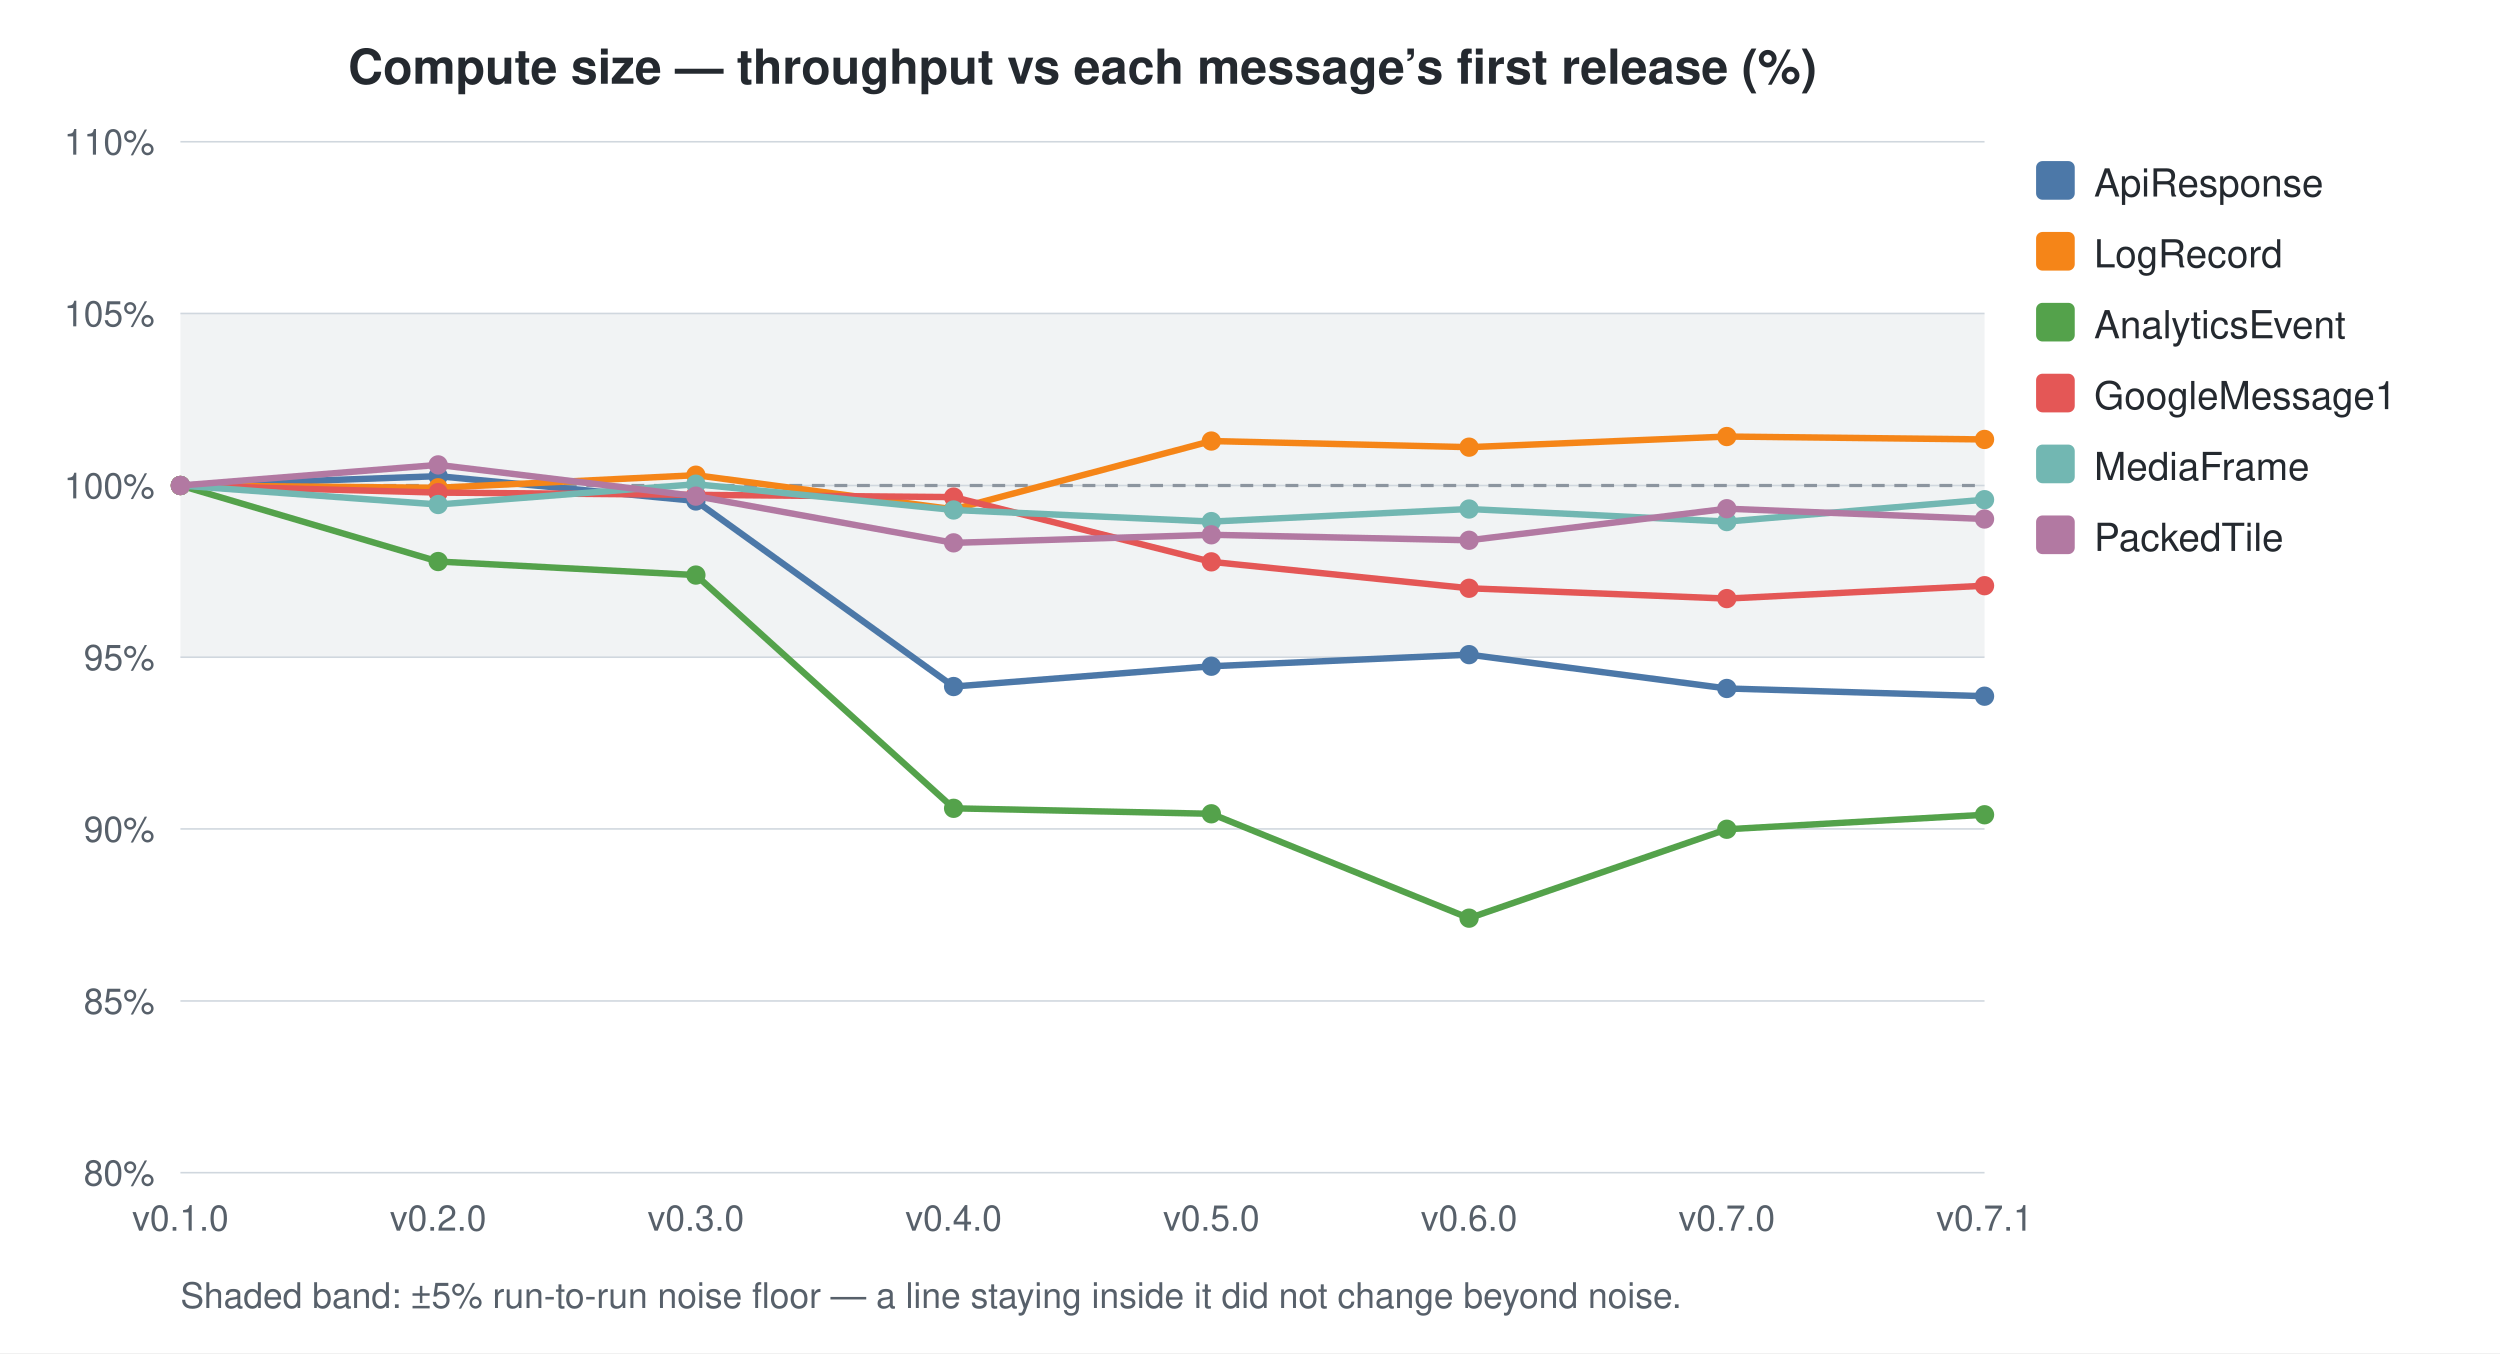
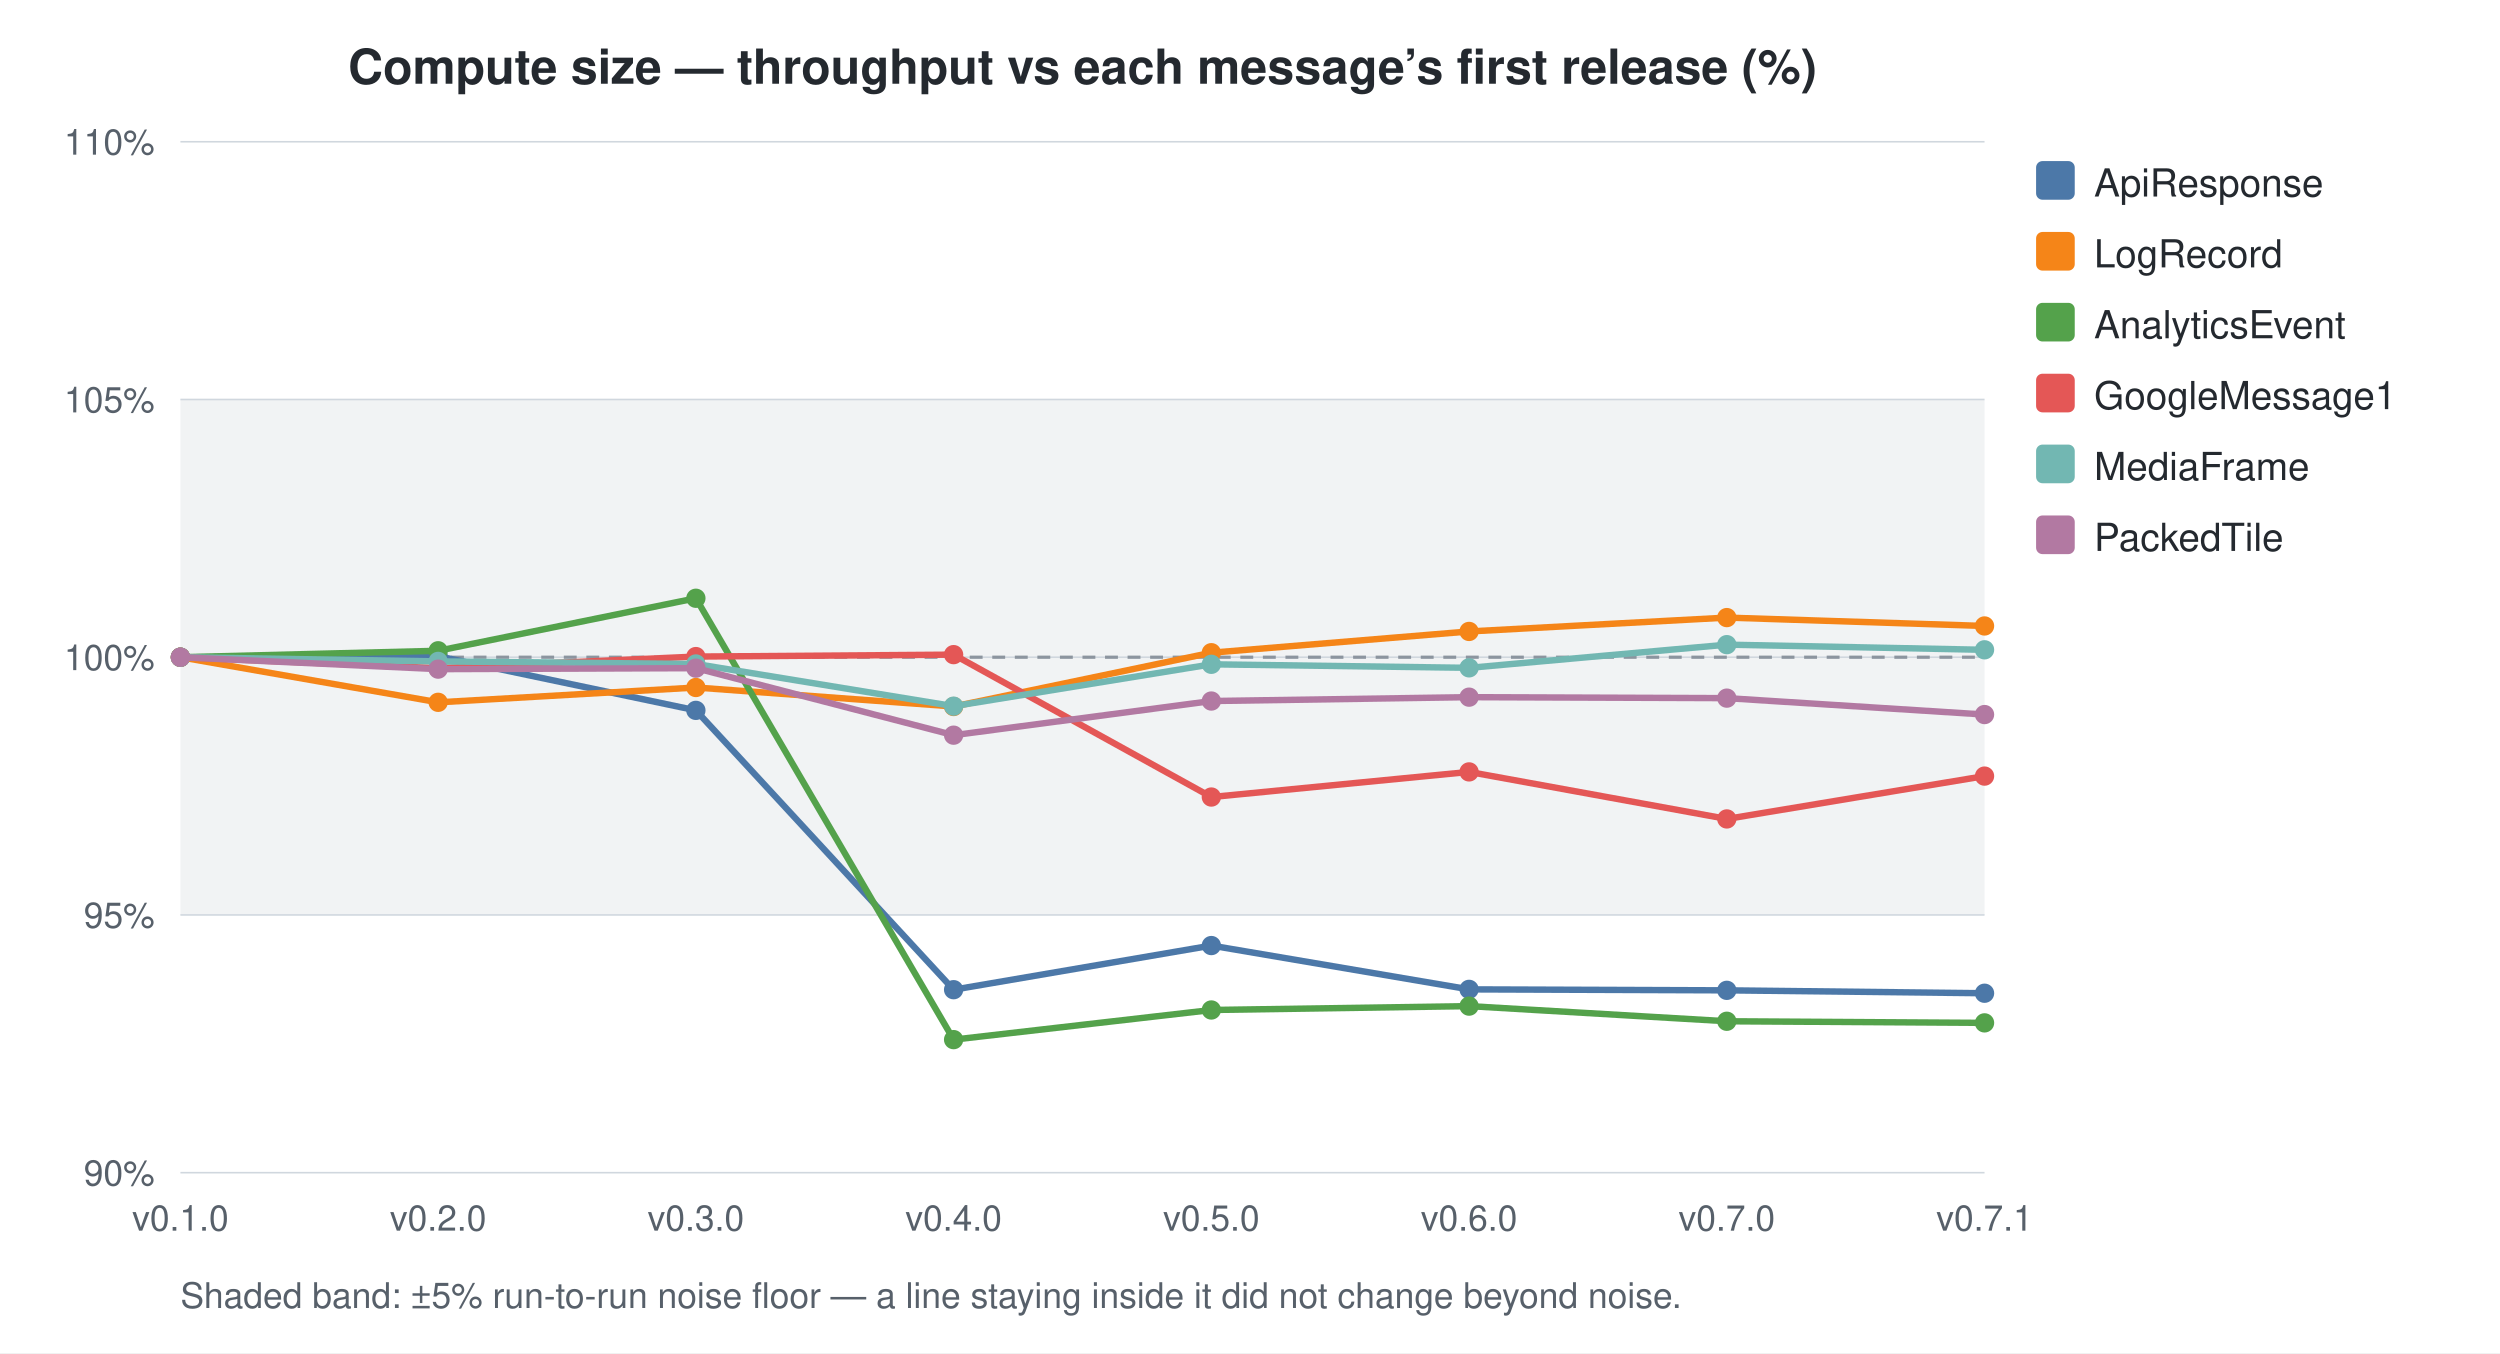
<svg xmlns="http://www.w3.org/2000/svg" width="776" height="420" viewBox="0 0 776 420">
  <style>
    text { font-family: -apple-system, BlinkMacSystemFont, "Segoe UI", Helvetica, Arial, sans-serif; }
    .title { font-size: 15px; font-weight: 600; fill: #24292f; }
    .axis-label { font-size: 11px; fill: #57606a; }
    .legend-text { font-size: 12px; fill: #24292f; }
    .grid { stroke: #d0d7de; stroke-width: 0.5; }
    .baseline { stroke: #8c959f; stroke-width: 1; stroke-dasharray: 4 3; }
    .noise-band { fill: #b1bac4; opacity: 0.18; }
    .footnote { font-size: 11px; fill: #57606a; }
  </style>
  <rect width="100%" height="100%" fill="white" />
-   <rect x="56" y="97.3" width="560" height="106.7" class="noise-band" />
+   <rect x="56" y="124.0" width="560" height="160.0" class="noise-band" />
  <text x="336.0" y="26" text-anchor="middle" class="title">Compute size — throughput vs each message’s first release (%)</text>
  <line x1="56" y1="364.0" x2="616" y2="364.0" class="grid" />
-   <text x="48" y="368.0" text-anchor="end" class="axis-label">80%</text>
-   <line x1="56" y1="310.7" x2="616" y2="310.7" class="grid" />
-   <text x="48" y="314.7" text-anchor="end" class="axis-label">85%</text>
-   <line x1="56" y1="257.3" x2="616" y2="257.3" class="grid" />
-   <text x="48" y="261.3" text-anchor="end" class="axis-label">90%</text>
+   <text x="48" y="368.0" text-anchor="end" class="axis-label">90%</text>
+   <line x1="56" y1="284.0" x2="616" y2="284.0" class="grid" />
+   <text x="48" y="288.0" text-anchor="end" class="axis-label">95%</text>
  <line x1="56" y1="204.0" x2="616" y2="204.0" class="grid" />
-   <text x="48" y="208.0" text-anchor="end" class="axis-label">95%</text>
-   <line x1="56" y1="150.7" x2="616" y2="150.7" class="grid" />
-   <text x="48" y="154.7" text-anchor="end" class="axis-label">100%</text>
-   <line x1="56" y1="97.3" x2="616" y2="97.3" class="grid" />
-   <text x="48" y="101.3" text-anchor="end" class="axis-label">105%</text>
+   <text x="48" y="208.0" text-anchor="end" class="axis-label">100%</text>
+   <line x1="56" y1="124.0" x2="616" y2="124.0" class="grid" />
+   <text x="48" y="128.0" text-anchor="end" class="axis-label">105%</text>
  <line x1="56" y1="44.0" x2="616" y2="44.0" class="grid" />
  <text x="48" y="48.0" text-anchor="end" class="axis-label">110%</text>
-   <line x1="56" y1="150.7" x2="616" y2="150.7" class="baseline" />
+   <line x1="56" y1="204.0" x2="616" y2="204.0" class="baseline" />
  <text x="56.0" y="382" text-anchor="middle" class="axis-label">v0.1.0</text>
  <text x="136.0" y="382" text-anchor="middle" class="axis-label">v0.2.0</text>
  <text x="216.0" y="382" text-anchor="middle" class="axis-label">v0.3.0</text>
  <text x="296.0" y="382" text-anchor="middle" class="axis-label">v0.4.0</text>
  <text x="376.0" y="382" text-anchor="middle" class="axis-label">v0.5.0</text>
  <text x="456.0" y="382" text-anchor="middle" class="axis-label">v0.6.0</text>
  <text x="536.0" y="382" text-anchor="middle" class="axis-label">v0.7.0</text>
  <text x="616.0" y="382" text-anchor="middle" class="axis-label">v0.7.1</text>
-   <path d="M56.0,150.7 L136.0,147.8 L216.0,155.5 L296.0,213.1 L376.0,206.8 L456.0,203.2 L536.0,213.7 L616.0,216.1" fill="none" stroke="#4C78A8" stroke-width="2" />
-   <circle cx="56.0" cy="150.7" r="3" fill="#4C78A8" />
-   <circle cx="136.0" cy="147.8" r="3" fill="#4C78A8" />
-   <circle cx="216.0" cy="155.5" r="3" fill="#4C78A8" />
-   <circle cx="296.0" cy="213.1" r="3" fill="#4C78A8" />
-   <circle cx="376.0" cy="206.8" r="3" fill="#4C78A8" />
-   <circle cx="456.0" cy="203.2" r="3" fill="#4C78A8" />
-   <circle cx="536.0" cy="213.7" r="3" fill="#4C78A8" />
-   <circle cx="616.0" cy="216.1" r="3" fill="#4C78A8" />
-   <path d="M56.0,150.7 L136.0,151.4 L216.0,147.5 L296.0,158.1 L376.0,136.9 L456.0,138.8 L536.0,135.5 L616.0,136.4" fill="none" stroke="#F58518" stroke-width="2" />
-   <circle cx="56.0" cy="150.7" r="3" fill="#F58518" />
-   <circle cx="136.0" cy="151.4" r="3" fill="#F58518" />
-   <circle cx="216.0" cy="147.5" r="3" fill="#F58518" />
-   <circle cx="296.0" cy="158.1" r="3" fill="#F58518" />
-   <circle cx="376.0" cy="136.9" r="3" fill="#F58518" />
-   <circle cx="456.0" cy="138.8" r="3" fill="#F58518" />
-   <circle cx="536.0" cy="135.5" r="3" fill="#F58518" />
-   <circle cx="616.0" cy="136.4" r="3" fill="#F58518" />
-   <path d="M56.0,150.7 L136.0,174.3 L216.0,178.5 L296.0,250.9 L376.0,252.6 L456.0,285.0 L536.0,257.4 L616.0,252.9" fill="none" stroke="#54A24B" stroke-width="2" />
-   <circle cx="56.0" cy="150.7" r="3" fill="#54A24B" />
-   <circle cx="136.0" cy="174.3" r="3" fill="#54A24B" />
-   <circle cx="216.0" cy="178.5" r="3" fill="#54A24B" />
-   <circle cx="296.0" cy="250.9" r="3" fill="#54A24B" />
-   <circle cx="376.0" cy="252.6" r="3" fill="#54A24B" />
-   <circle cx="456.0" cy="285.0" r="3" fill="#54A24B" />
-   <circle cx="536.0" cy="257.4" r="3" fill="#54A24B" />
-   <circle cx="616.0" cy="252.9" r="3" fill="#54A24B" />
-   <path d="M56.0,150.7 L136.0,152.9 L216.0,153.6 L296.0,154.3 L376.0,174.4 L456.0,182.6 L536.0,185.8 L616.0,181.8" fill="none" stroke="#E45756" stroke-width="2" />
-   <circle cx="56.0" cy="150.7" r="3" fill="#E45756" />
-   <circle cx="136.0" cy="152.9" r="3" fill="#E45756" />
-   <circle cx="216.0" cy="153.6" r="3" fill="#E45756" />
-   <circle cx="296.0" cy="154.3" r="3" fill="#E45756" />
-   <circle cx="376.0" cy="174.4" r="3" fill="#E45756" />
-   <circle cx="456.0" cy="182.6" r="3" fill="#E45756" />
-   <circle cx="536.0" cy="185.8" r="3" fill="#E45756" />
-   <circle cx="616.0" cy="181.8" r="3" fill="#E45756" />
-   <path d="M56.0,150.7 L136.0,156.6 L216.0,150.3 L296.0,158.3 L376.0,161.9 L456.0,158.0 L536.0,161.9 L616.0,155.1" fill="none" stroke="#72B7B2" stroke-width="2" />
-   <circle cx="56.0" cy="150.7" r="3" fill="#72B7B2" />
-   <circle cx="136.0" cy="156.6" r="3" fill="#72B7B2" />
-   <circle cx="216.0" cy="150.3" r="3" fill="#72B7B2" />
-   <circle cx="296.0" cy="158.3" r="3" fill="#72B7B2" />
-   <circle cx="376.0" cy="161.9" r="3" fill="#72B7B2" />
-   <circle cx="456.0" cy="158.0" r="3" fill="#72B7B2" />
-   <circle cx="536.0" cy="161.9" r="3" fill="#72B7B2" />
-   <circle cx="616.0" cy="155.1" r="3" fill="#72B7B2" />
-   <path d="M56.0,150.7 L136.0,144.3 L216.0,154.0 L296.0,168.5 L376.0,166.0 L456.0,167.7 L536.0,157.9 L616.0,161.1" fill="none" stroke="#B279A2" stroke-width="2" />
-   <circle cx="56.0" cy="150.7" r="3" fill="#B279A2" />
-   <circle cx="136.0" cy="144.3" r="3" fill="#B279A2" />
-   <circle cx="216.0" cy="154.0" r="3" fill="#B279A2" />
-   <circle cx="296.0" cy="168.5" r="3" fill="#B279A2" />
-   <circle cx="376.0" cy="166.0" r="3" fill="#B279A2" />
-   <circle cx="456.0" cy="167.7" r="3" fill="#B279A2" />
-   <circle cx="536.0" cy="157.9" r="3" fill="#B279A2" />
-   <circle cx="616.0" cy="161.1" r="3" fill="#B279A2" />
+   <path d="M56.0,204.0 L136.0,203.7 L216.0,220.5 L296.0,307.2 L376.0,293.5 L456.0,307.1 L536.0,307.4 L616.0,308.3" fill="none" stroke="#4C78A8" stroke-width="2" />
+   <circle cx="56.0" cy="204.0" r="3" fill="#4C78A8" />
+   <circle cx="136.0" cy="203.7" r="3" fill="#4C78A8" />
+   <circle cx="216.0" cy="220.5" r="3" fill="#4C78A8" />
+   <circle cx="296.0" cy="307.2" r="3" fill="#4C78A8" />
+   <circle cx="376.0" cy="293.5" r="3" fill="#4C78A8" />
+   <circle cx="456.0" cy="307.1" r="3" fill="#4C78A8" />
+   <circle cx="536.0" cy="307.4" r="3" fill="#4C78A8" />
+   <circle cx="616.0" cy="308.3" r="3" fill="#4C78A8" />
+   <path d="M56.0,204.0 L136.0,218.0 L216.0,213.4 L296.0,219.3 L376.0,202.6 L456.0,196.0 L536.0,191.7 L616.0,194.3" fill="none" stroke="#F58518" stroke-width="2" />
+   <circle cx="56.0" cy="204.0" r="3" fill="#F58518" />
+   <circle cx="136.0" cy="218.0" r="3" fill="#F58518" />
+   <circle cx="216.0" cy="213.4" r="3" fill="#F58518" />
+   <circle cx="296.0" cy="219.3" r="3" fill="#F58518" />
+   <circle cx="376.0" cy="202.6" r="3" fill="#F58518" />
+   <circle cx="456.0" cy="196.0" r="3" fill="#F58518" />
+   <circle cx="536.0" cy="191.7" r="3" fill="#F58518" />
+   <circle cx="616.0" cy="194.3" r="3" fill="#F58518" />
+   <path d="M56.0,204.0 L136.0,202.0 L216.0,185.7 L296.0,322.7 L376.0,313.5 L456.0,312.3 L536.0,317.0 L616.0,317.5" fill="none" stroke="#54A24B" stroke-width="2" />
+   <circle cx="56.0" cy="204.0" r="3" fill="#54A24B" />
+   <circle cx="136.0" cy="202.0" r="3" fill="#54A24B" />
+   <circle cx="216.0" cy="185.7" r="3" fill="#54A24B" />
+   <circle cx="296.0" cy="322.7" r="3" fill="#54A24B" />
+   <circle cx="376.0" cy="313.5" r="3" fill="#54A24B" />
+   <circle cx="456.0" cy="312.3" r="3" fill="#54A24B" />
+   <circle cx="536.0" cy="317.0" r="3" fill="#54A24B" />
+   <circle cx="616.0" cy="317.5" r="3" fill="#54A24B" />
+   <path d="M56.0,204.0 L136.0,207.4 L216.0,203.8 L296.0,203.2 L376.0,247.4 L456.0,239.6 L536.0,254.2 L616.0,240.9" fill="none" stroke="#E45756" stroke-width="2" />
+   <circle cx="56.0" cy="204.0" r="3" fill="#E45756" />
+   <circle cx="136.0" cy="207.4" r="3" fill="#E45756" />
+   <circle cx="216.0" cy="203.8" r="3" fill="#E45756" />
+   <circle cx="296.0" cy="203.2" r="3" fill="#E45756" />
+   <circle cx="376.0" cy="247.4" r="3" fill="#E45756" />
+   <circle cx="456.0" cy="239.6" r="3" fill="#E45756" />
+   <circle cx="536.0" cy="254.2" r="3" fill="#E45756" />
+   <circle cx="616.0" cy="240.9" r="3" fill="#E45756" />
+   <path d="M56.0,204.0 L136.0,205.3 L216.0,206.1 L296.0,219.2 L376.0,206.2 L456.0,207.3 L536.0,200.1 L616.0,201.7" fill="none" stroke="#72B7B2" stroke-width="2" />
+   <circle cx="56.0" cy="204.0" r="3" fill="#72B7B2" />
+   <circle cx="136.0" cy="205.3" r="3" fill="#72B7B2" />
+   <circle cx="216.0" cy="206.1" r="3" fill="#72B7B2" />
+   <circle cx="296.0" cy="219.2" r="3" fill="#72B7B2" />
+   <circle cx="376.0" cy="206.2" r="3" fill="#72B7B2" />
+   <circle cx="456.0" cy="207.3" r="3" fill="#72B7B2" />
+   <circle cx="536.0" cy="200.1" r="3" fill="#72B7B2" />
+   <circle cx="616.0" cy="201.7" r="3" fill="#72B7B2" />
+   <path d="M56.0,204.0 L136.0,207.7 L216.0,207.4 L296.0,228.2 L376.0,217.6 L456.0,216.4 L536.0,216.7 L616.0,221.8" fill="none" stroke="#B279A2" stroke-width="2" />
+   <circle cx="56.0" cy="204.0" r="3" fill="#B279A2" />
+   <circle cx="136.0" cy="207.7" r="3" fill="#B279A2" />
+   <circle cx="216.0" cy="207.4" r="3" fill="#B279A2" />
+   <circle cx="296.0" cy="228.2" r="3" fill="#B279A2" />
+   <circle cx="376.0" cy="217.6" r="3" fill="#B279A2" />
+   <circle cx="456.0" cy="216.4" r="3" fill="#B279A2" />
+   <circle cx="536.0" cy="216.7" r="3" fill="#B279A2" />
+   <circle cx="616.0" cy="221.8" r="3" fill="#B279A2" />
  <rect x="632" y="50" width="12" height="12" rx="2" fill="#4C78A8" />
  <text x="650" y="61" class="legend-text">ApiResponse</text>
  <rect x="632" y="72" width="12" height="12" rx="2" fill="#F58518" />
  <text x="650" y="83" class="legend-text">LogRecord</text>
  <rect x="632" y="94" width="12" height="12" rx="2" fill="#54A24B" />
  <text x="650" y="105" class="legend-text">AnalyticsEvent</text>
  <rect x="632" y="116" width="12" height="12" rx="2" fill="#E45756" />
  <text x="650" y="127" class="legend-text">GoogleMessage1</text>
  <rect x="632" y="138" width="12" height="12" rx="2" fill="#72B7B2" />
  <text x="650" y="149" class="legend-text">MediaFrame</text>
  <rect x="632" y="160" width="12" height="12" rx="2" fill="#B279A2" />
  <text x="650" y="171" class="legend-text">PackedTile</text>
  <text x="56" y="406.0" class="footnote">Shaded band: ±5% run-to-run noise floor — a line staying inside it did not change beyond noise.</text>
</svg>
